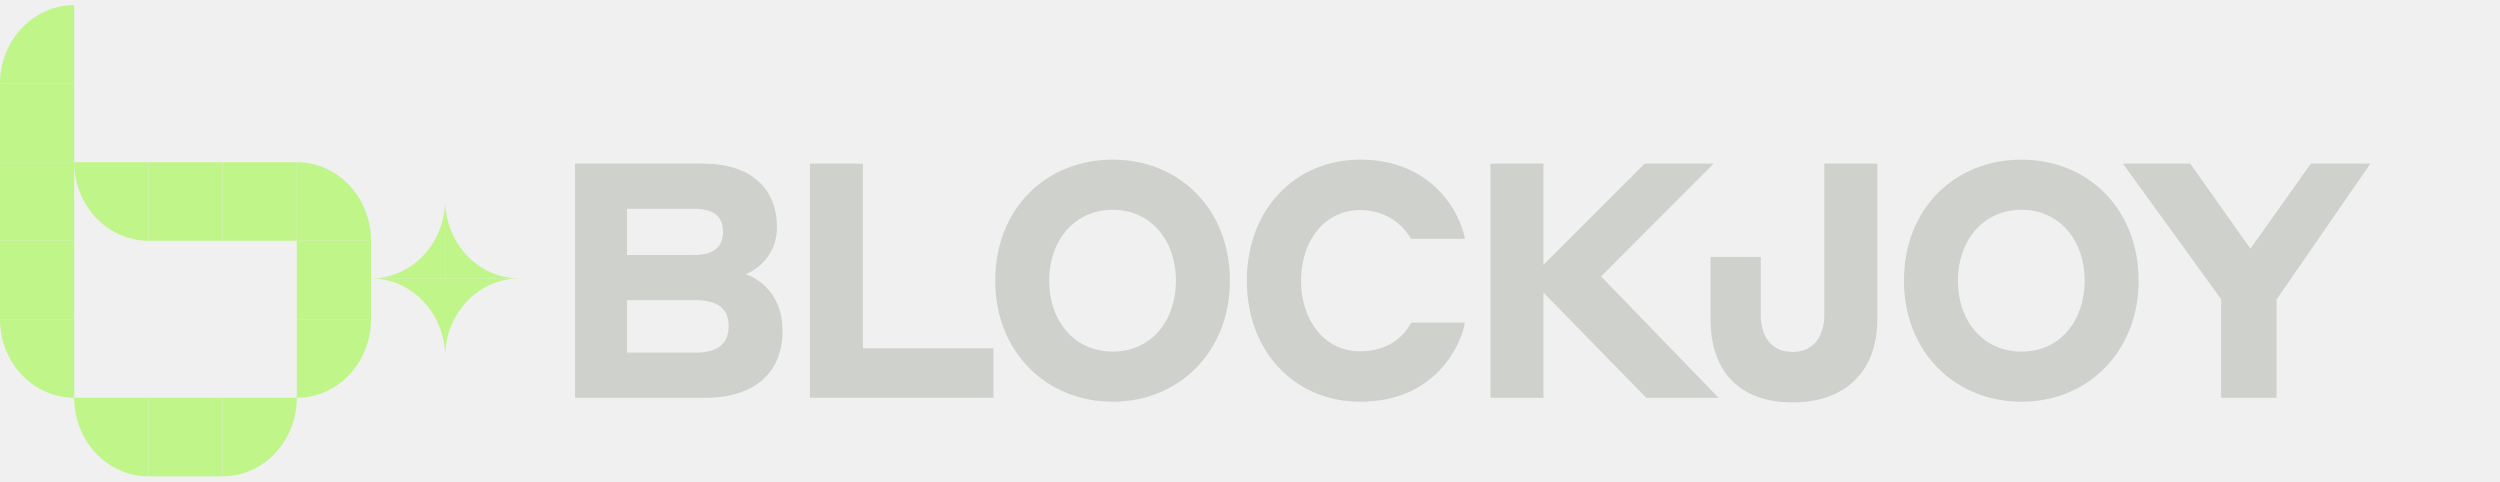
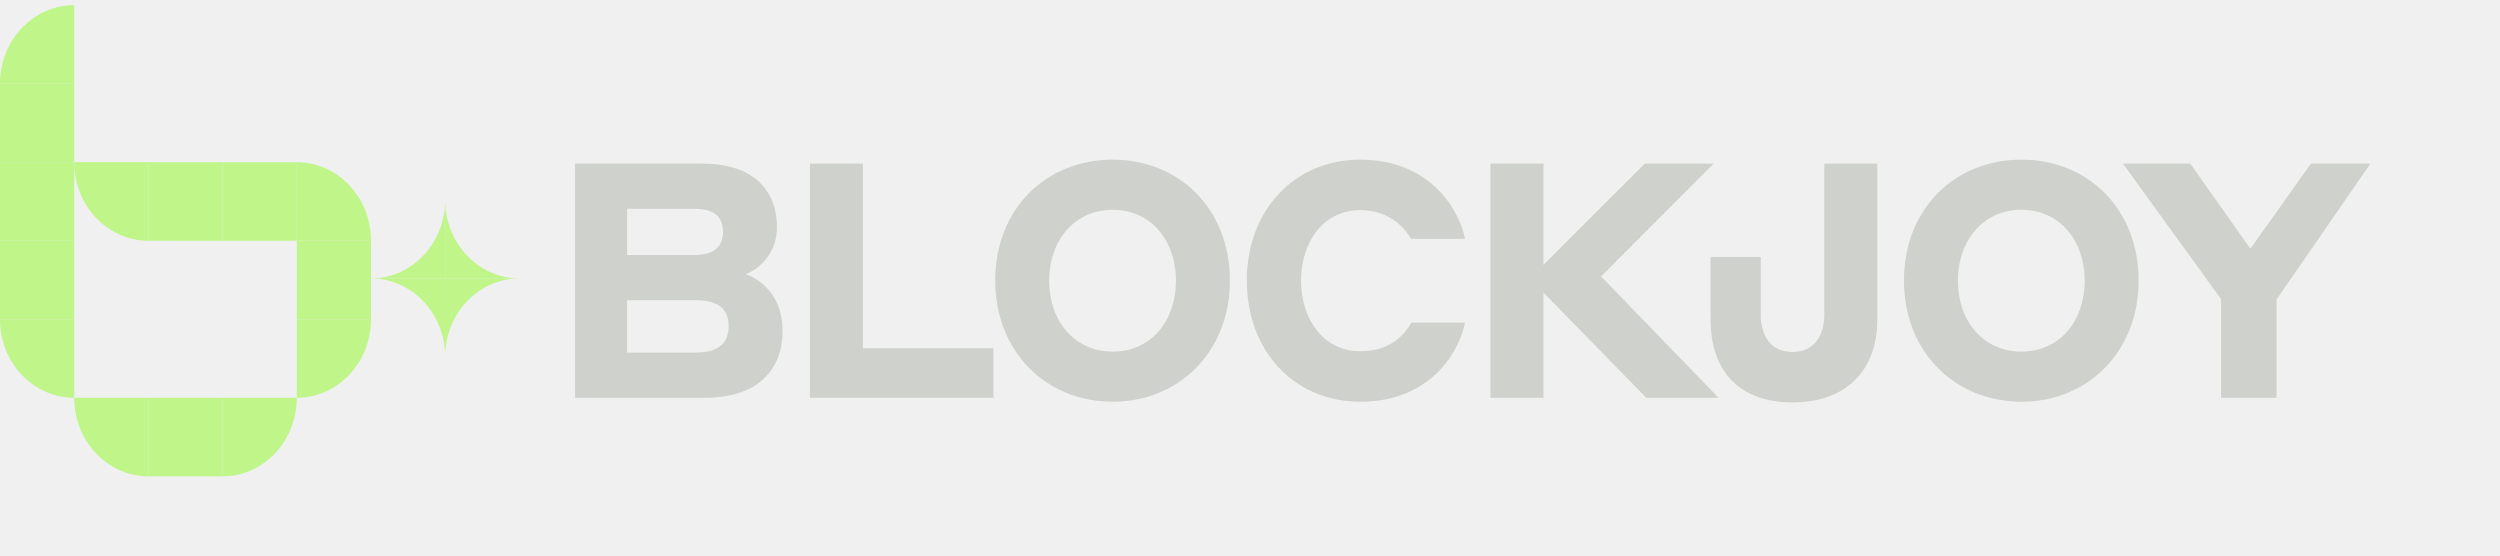
- <svg xmlns="http://www.w3.org/2000/svg" width="135" height="26" viewBox="0 0 135 26" fill="none">
-   <g clip-path="url(#clip0_985_10981)">
+ <svg xmlns="http://www.w3.org/2000/svg" width="135" height="30" viewBox="0 0 135 30" fill="none">
+   <g clip-path="url(#clip0_1027_7197)">
    <path d="M12.018 21.48V25.721H8.012V21.48H12.018Z" fill="#BFF589" />
    <path d="M4.007 4.52V8.76H0L1.75132e-07 4.52H4.007Z" fill="#BFF589" />
    <path d="M4.007 8.76V13H0V8.76H4.007Z" fill="#BFF589" />
    <path d="M4.007 13V17.24H0V13H4.007Z" fill="#BFF589" />
    <path d="M12.018 8.76V13H8.012V8.76H12.018Z" fill="#BFF589" />
    <path d="M16.026 8.76V13H12.02V8.76H16.026Z" fill="#BFF589" />
    <path d="M20.034 13V17.24H16.027V13H20.034Z" fill="#BFF589" />
    <path d="M4.007 0.279V4.519H0C0 2.178 1.794 0.279 4.007 0.279Z" fill="#BFF589" />
    <path d="M28.046 15.035C25.833 15.035 24.039 16.933 24.039 19.275V15.035H28.046Z" fill="#BFF589" />
    <path d="M20.033 15.035C22.246 15.035 24.04 16.933 24.04 19.275V15.035H20.033Z" fill="#BFF589" />
    <path d="M20.033 15.035C22.246 15.035 24.04 13.137 24.04 10.795V15.035H20.033Z" fill="#BFF589" />
    <path d="M28.046 15.035C25.833 15.035 24.039 13.137 24.039 10.795V15.035H28.046Z" fill="#BFF589" />
    <path d="M20.034 13H16.027V8.76C18.24 8.76 20.034 10.658 20.034 13Z" fill="#BFF589" />
    <path d="M4.008 8.76H8.014V13C5.802 13 4.008 11.101 4.008 8.76Z" fill="#BFF589" />
    <path d="M16.027 21.48V17.24H20.034C20.034 19.582 18.24 21.48 16.027 21.48Z" fill="#BFF589" />
    <path d="M16.026 21.48H12.02V25.721C14.232 25.721 16.026 23.822 16.026 21.48Z" fill="#BFF589" />
    <path d="M4.008 21.48H8.014V25.721C5.802 25.721 4.008 23.822 4.008 21.48Z" fill="#BFF589" />
    <path d="M0 17.24H4.007V21.48C1.794 21.48 -9.67233e-08 19.582 0 17.24Z" fill="#BFF589" />
    <path d="M31.051 21.48H38.068C40.828 21.48 42.258 20.055 42.258 17.865C42.258 16.173 41.316 15.194 40.272 14.802C41.13 14.463 41.955 13.573 41.955 12.273C41.955 10.189 40.575 8.836 37.95 8.836H31.051V21.48ZM37.496 11.276C38.505 11.276 39.044 11.65 39.044 12.522C39.044 13.377 38.489 13.769 37.496 13.769H33.861V11.276H37.496ZM37.563 16.209C38.758 16.209 39.347 16.672 39.347 17.616C39.347 18.56 38.758 19.04 37.563 19.04H33.861V16.209H37.563Z" fill="#CFD1CC" />
    <path d="M53.646 18.809H46.595V8.836H43.734V21.48H53.646V18.809Z" fill="#CFD1CC" />
    <path d="M60.086 21.693C63.654 21.693 66.413 19.004 66.413 15.157C66.413 11.257 63.654 8.621 60.086 8.621C56.502 8.621 53.742 11.257 53.742 15.157C53.742 19.004 56.502 21.693 60.086 21.693ZM60.086 18.986C58 18.986 56.653 17.312 56.653 15.157C56.653 13.02 58 11.328 60.086 11.328C62.19 11.328 63.502 13.038 63.502 15.157C63.502 17.294 62.19 18.986 60.086 18.986Z" fill="#CFD1CC" />
    <path d="M73.453 21.693C77.475 21.693 78.889 18.683 79.107 17.419H76.213C75.944 17.899 75.22 18.968 73.453 18.968C71.468 18.968 70.256 17.241 70.256 15.157C70.256 13.073 71.468 11.346 73.453 11.346C75.103 11.346 75.927 12.414 76.196 12.895H79.107C78.838 11.453 77.324 8.621 73.453 8.621C69.869 8.621 67.328 11.382 67.328 15.157C67.328 18.932 69.869 21.693 73.453 21.693Z" fill="#CFD1CC" />
    <path d="M88.898 21.48H92.802L86.458 14.927L92.533 8.836H88.814L83.345 14.303V8.836H80.484V21.48H83.345V15.799L88.898 21.48Z" fill="#CFD1CC" />
    <path d="M101.374 8.836H98.513V16.992C98.513 18.15 97.941 19.005 96.797 19.005C95.635 19.005 95.081 18.15 95.081 16.992V13.876H92.371V17.259C92.371 19.984 93.869 21.73 96.797 21.73C99.708 21.73 101.374 19.984 101.374 17.259V8.836Z" fill="#CFD1CC" />
    <path d="M109.158 21.693C112.726 21.693 115.485 19.004 115.485 15.157C115.485 11.257 112.726 8.621 109.158 8.621C105.574 8.621 102.814 11.257 102.814 15.157C102.814 19.004 105.574 21.693 109.158 21.693ZM109.158 18.986C107.072 18.986 105.726 17.312 105.726 15.157C105.726 13.02 107.072 11.328 109.158 11.328C111.262 11.328 112.574 13.038 112.574 15.157C112.574 17.294 111.262 18.986 109.158 18.986Z" fill="#CFD1CC" />
    <path d="M122.935 16.173L128 8.836H124.786L121.522 13.431L118.274 8.836H114.639L119.939 16.155V21.48H122.935V16.173Z" fill="#CFD1CC" />
  </g>
  <defs>
-     <clipPath id="clip0_985_10981">
+     <clipPath id="clip0_1027_7197">
      <rect width="135" height="26" fill="white" />
    </clipPath>
  </defs>
</svg>
